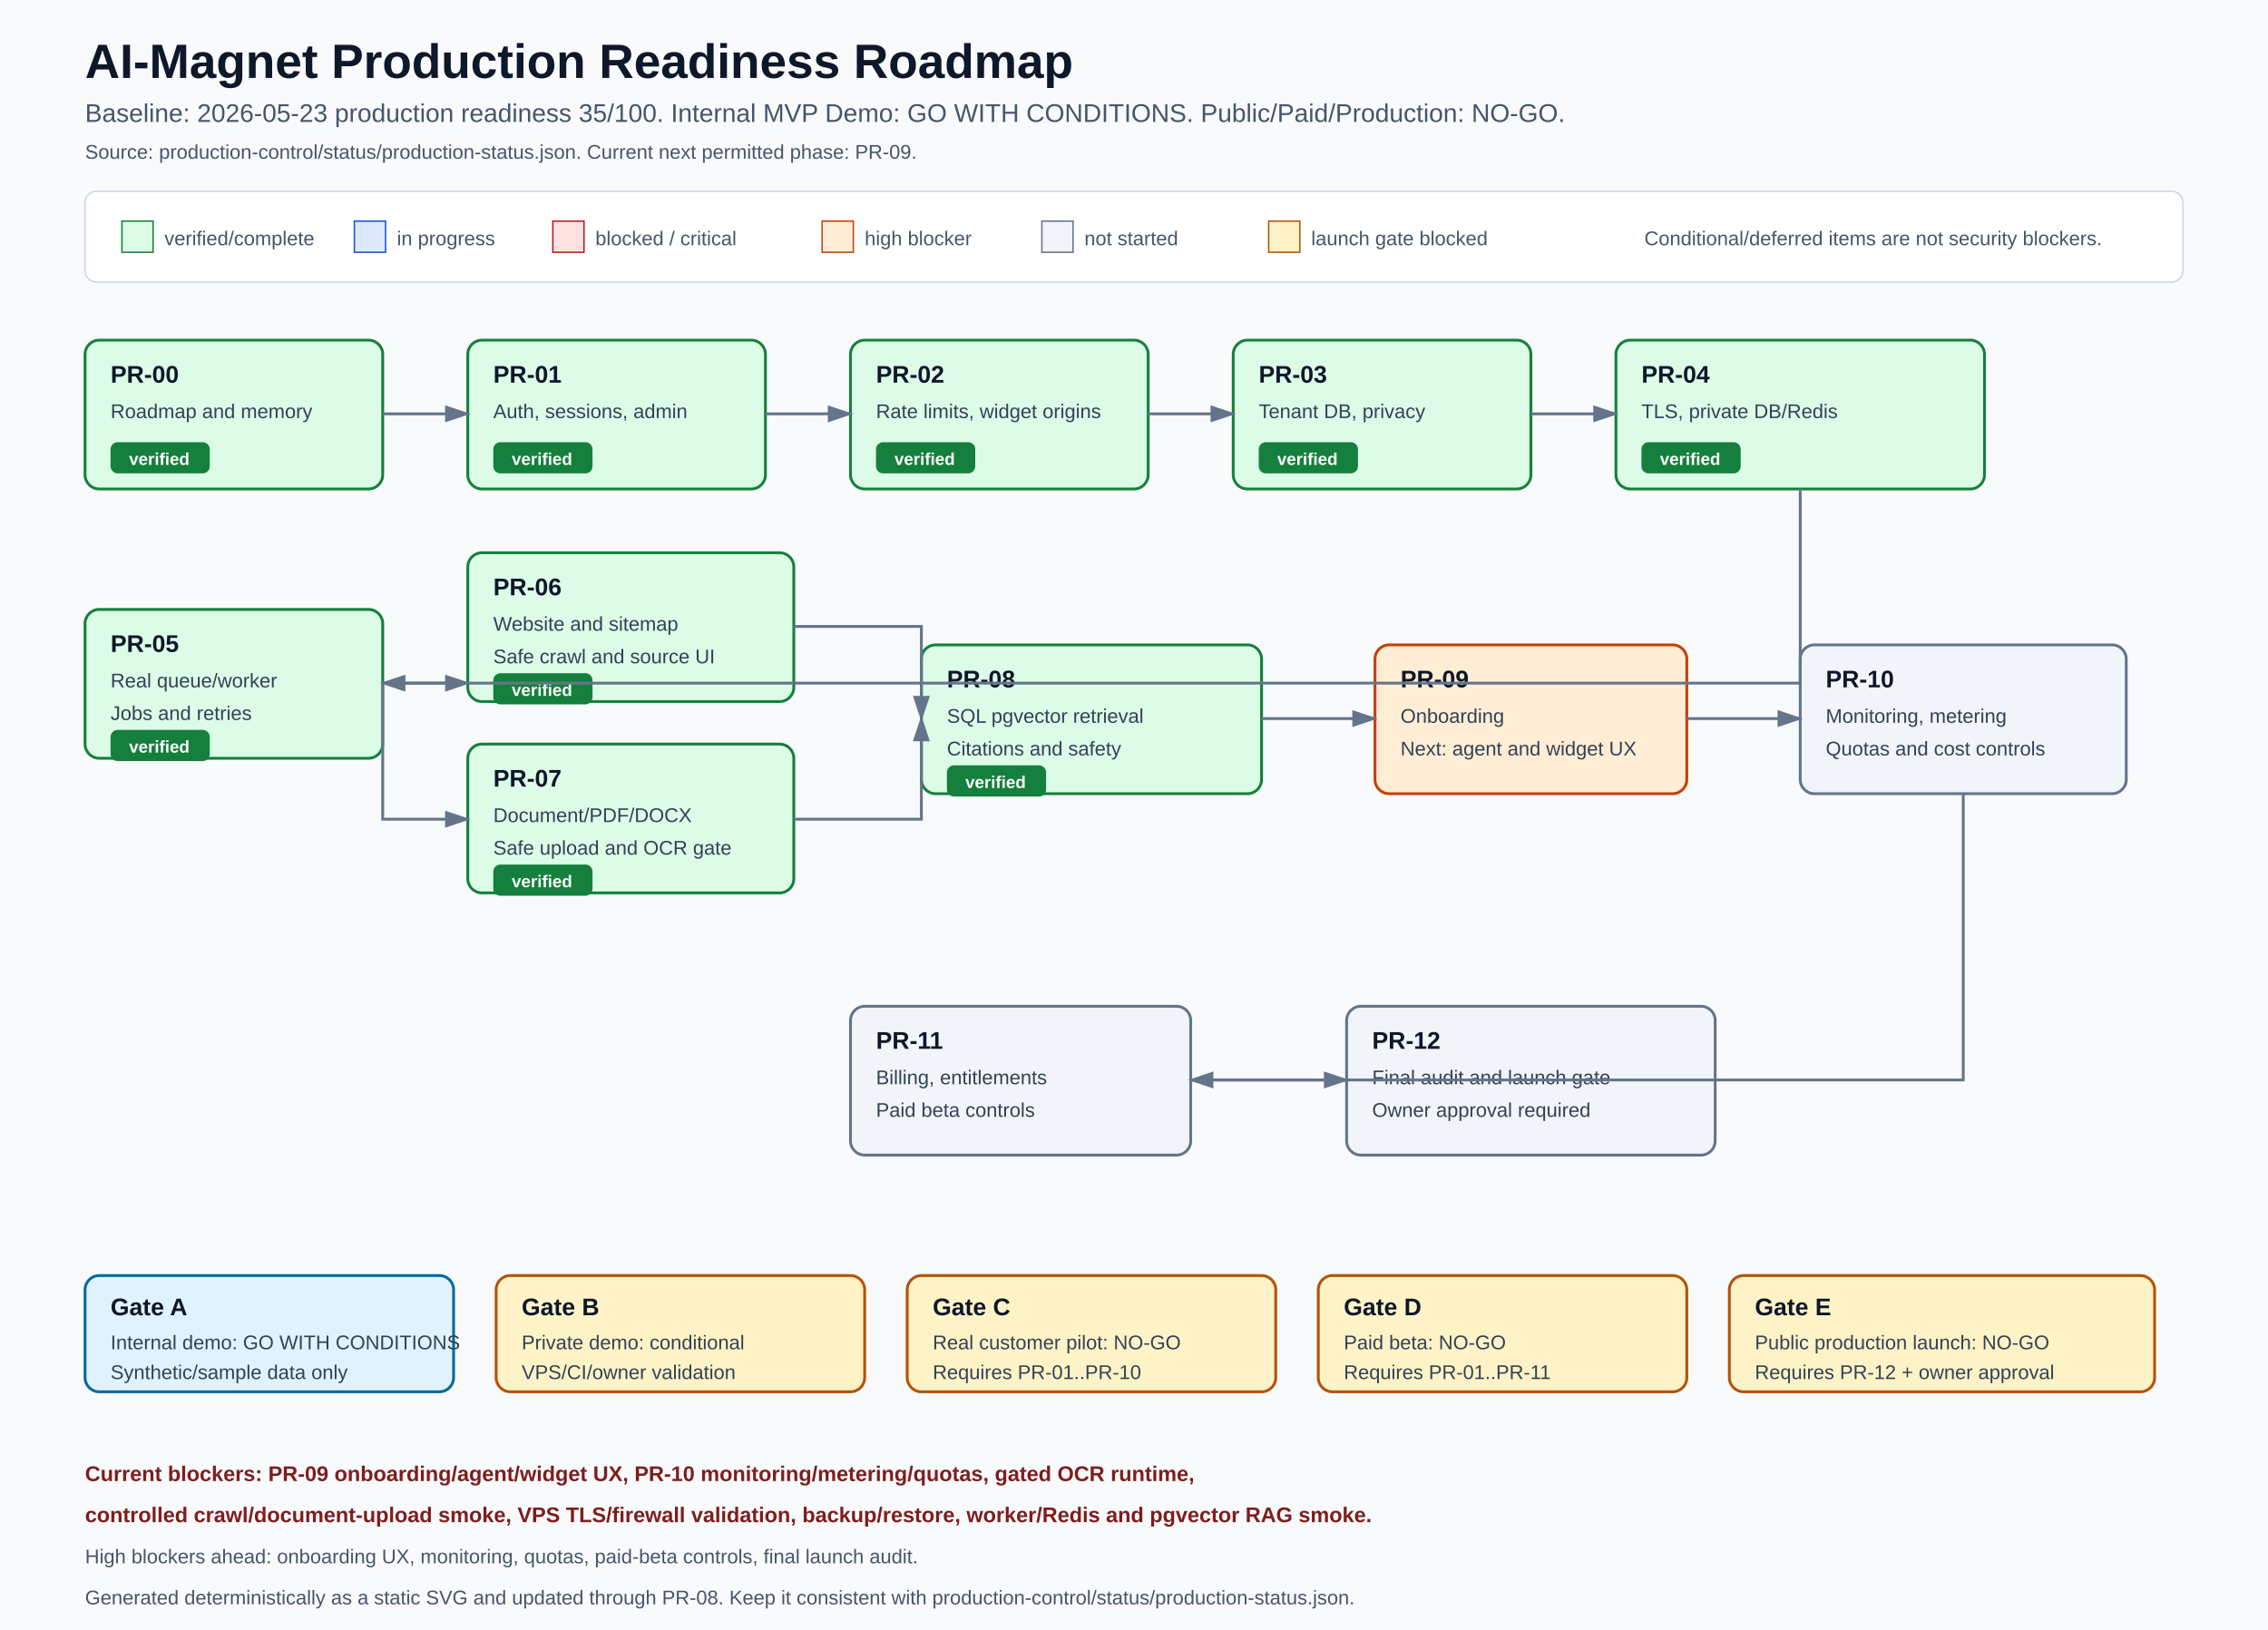
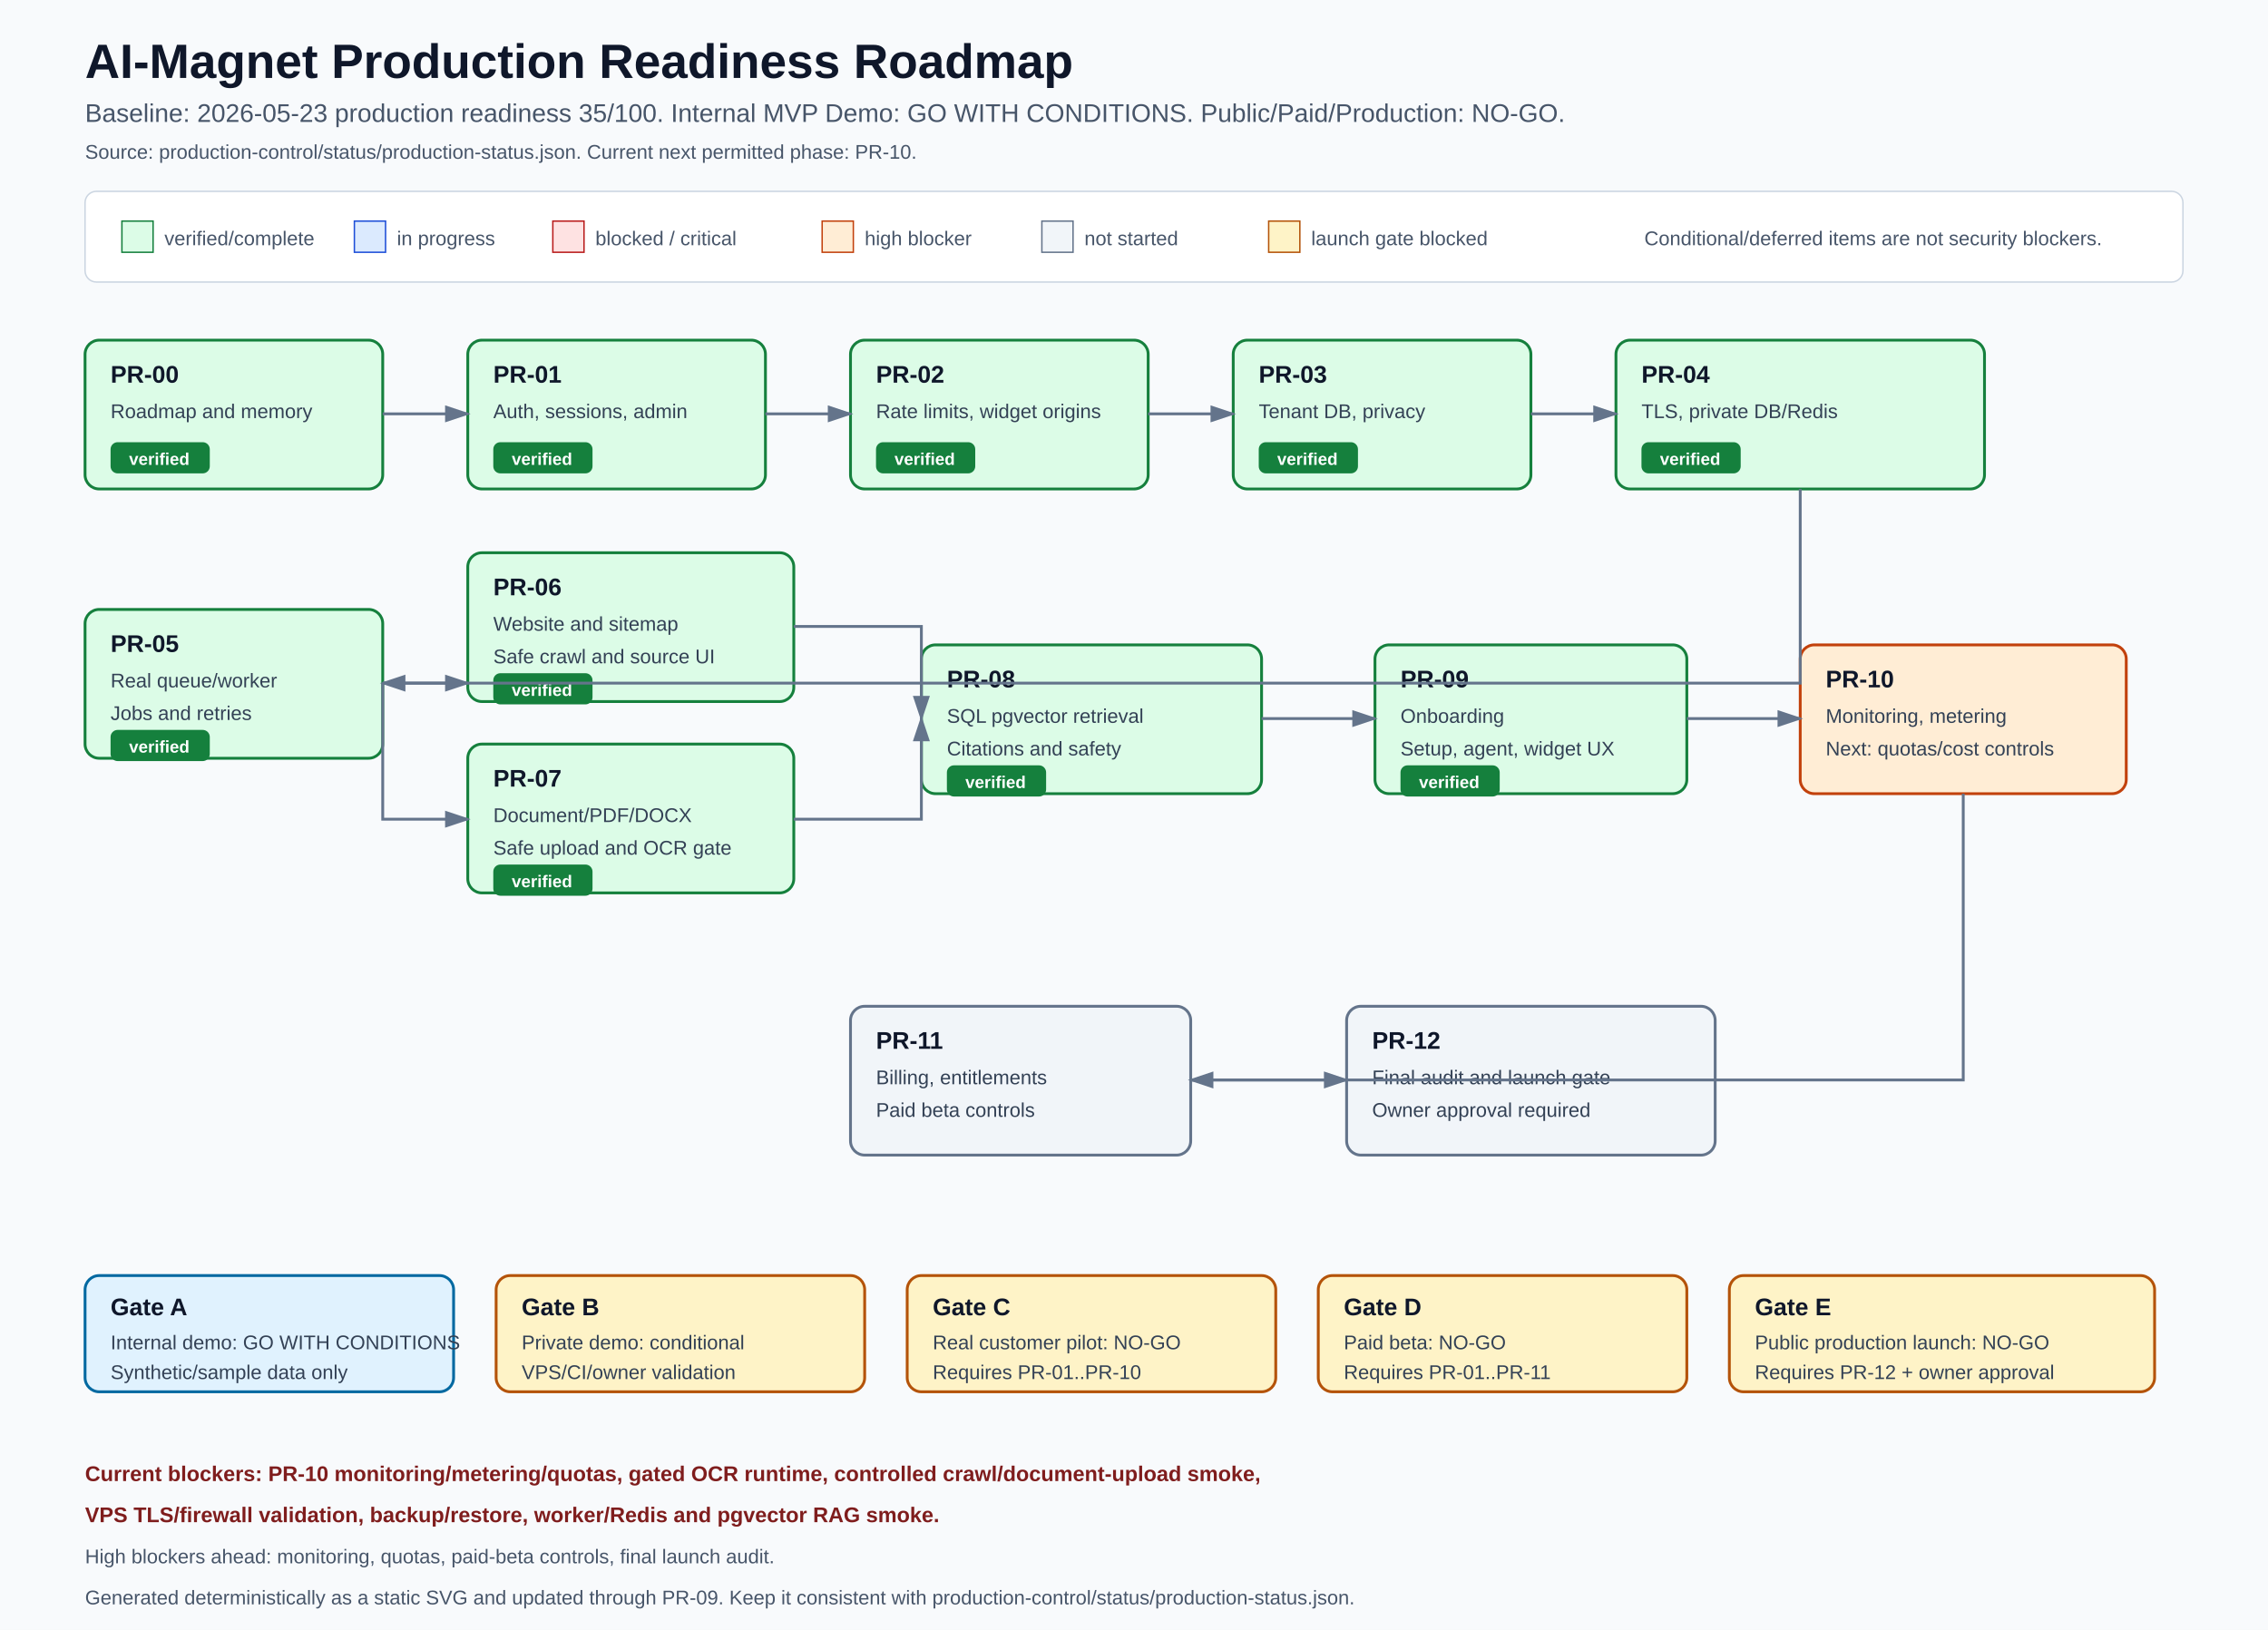
<svg xmlns="http://www.w3.org/2000/svg" width="1600" height="1150" viewBox="0 0 1600 1150" role="img" aria-labelledby="title desc">
  <defs>
    <style>
      .bg { fill: #f8fafc; }
      .title { font: 700 34px Arial, sans-serif; fill: #0f172a; }
      .subtitle { font: 18px Arial, sans-serif; fill: #475569; }
      .small { font: 14px Arial, sans-serif; fill: #475569; }
      .card-title { font: 700 17px Arial, sans-serif; fill: #0f172a; }
      .card-text { font: 14px Arial, sans-serif; fill: #334155; }
      .badge { font: 700 12px Arial, sans-serif; fill: #ffffff; }
      .verified { fill: #dcfce7; stroke: #15803d; stroke-width: 2; }
      .progressing { fill: #dbeafe; stroke: #1d4ed8; stroke-width: 2; }
      .blocked { fill: #fee2e2; stroke: #b91c1c; stroke-width: 2; }
      .critical { fill: #fee2e2; stroke: #b91c1c; stroke-width: 2; }
      .high { fill: #ffedd5; stroke: #c2410c; stroke-width: 2; }
      .pending { fill: #f1f5f9; stroke: #64748b; stroke-width: 2; }
      .gate-ok { fill: #e0f2fe; stroke: #0369a1; stroke-width: 2; }
      .gate-no { fill: #fef3c7; stroke: #b45309; stroke-width: 2; }
      .legend { fill: #ffffff; stroke: #cbd5e1; stroke-width: 1; }
      .arrow { stroke: #64748b; stroke-width: 2; marker-end: url(#arrowhead); fill: none; }
      .blocker { font: 700 15px Arial, sans-serif; fill: #7f1d1d; }
    </style>
    <marker id="arrowhead" markerWidth="10" markerHeight="10" refX="8" refY="3" orient="auto">
      <path d="M0,0 L0,6 L9,3 z" fill="#64748b" />
    </marker>
  </defs>
  <rect class="bg" width="1600" height="1150" />
  <text class="title" x="60" y="55">AI-Magnet Production Readiness Roadmap</text>
  <text class="subtitle" x="60" y="86">Baseline: 2026-05-23 production readiness 35/100. Internal MVP Demo: GO WITH CONDITIONS. Public/Paid/Production: NO-GO.</text>
-   <text class="small" x="60" y="112">Source: production-control/status/production-status.json. Current next permitted phase: PR-09.</text>
+   <text class="small" x="60" y="112">Source: production-control/status/production-status.json. Current next permitted phase: PR-10.</text>
  <rect class="legend" x="60" y="135" width="1480" height="64" rx="8" />
  <rect x="86" y="156" width="22" height="22" fill="#dcfce7" stroke="#15803d" />
  <text class="small" x="116" y="173">verified/complete</text>
  <rect x="250" y="156" width="22" height="22" fill="#dbeafe" stroke="#1d4ed8" />
  <text class="small" x="280" y="173">in progress</text>
  <rect x="390" y="156" width="22" height="22" fill="#fee2e2" stroke="#b91c1c" />
  <text class="small" x="420" y="173">blocked / critical</text>
  <rect x="580" y="156" width="22" height="22" fill="#ffedd5" stroke="#c2410c" />
  <text class="small" x="610" y="173">high blocker</text>
  <rect x="735" y="156" width="22" height="22" fill="#f1f5f9" stroke="#64748b" />
  <text class="small" x="765" y="173">not started</text>
  <rect x="895" y="156" width="22" height="22" fill="#fef3c7" stroke="#b45309" />
  <text class="small" x="925" y="173">launch gate blocked</text>
  <text class="small" x="1160" y="173">Conditional/deferred items are not security blockers.</text>
  <rect class="verified" x="60" y="240" width="210" height="105" rx="10" />
  <text class="card-title" x="78" y="270">PR-00</text>
  <text class="card-text" x="78" y="295">Roadmap and memory</text>
  <rect x="78" y="312" width="70" height="22" rx="5" fill="#15803d" />
  <text class="badge" x="91" y="328">verified</text>
  <rect class="verified" x="330" y="240" width="210" height="105" rx="10" />
  <text class="card-title" x="348" y="270">PR-01</text>
  <text class="card-text" x="348" y="295">Auth, sessions, admin</text>
  <rect x="348" y="312" width="70" height="22" rx="5" fill="#15803d" />
  <text class="badge" x="361" y="328">verified</text>
  <rect class="verified" x="600" y="240" width="210" height="105" rx="10" />
  <text class="card-title" x="618" y="270">PR-02</text>
  <text class="card-text" x="618" y="295">Rate limits, widget origins</text>
  <rect x="618" y="312" width="70" height="22" rx="5" fill="#15803d" />
  <text class="badge" x="631" y="328">verified</text>
  <rect class="verified" x="870" y="240" width="210" height="105" rx="10" />
  <text class="card-title" x="888" y="270">PR-03</text>
  <text class="card-text" x="888" y="295">Tenant DB, privacy</text>
  <rect x="888" y="312" width="70" height="22" rx="5" fill="#15803d" />
  <text class="badge" x="901" y="328">verified</text>
  <rect class="verified" x="1140" y="240" width="260" height="105" rx="10" />
  <text class="card-title" x="1158" y="270">PR-04</text>
  <text class="card-text" x="1158" y="295">TLS, private DB/Redis</text>
  <rect x="1158" y="312" width="70" height="22" rx="5" fill="#15803d" />
  <text class="badge" x="1171" y="328">verified</text>
  <path class="arrow" d="M270 292 H330" />
  <path class="arrow" d="M540 292 H600" />
  <path class="arrow" d="M810 292 H870" />
  <path class="arrow" d="M1080 292 H1140" />
  <rect class="verified" x="60" y="430" width="210" height="105" rx="10" />
  <text class="card-title" x="78" y="460">PR-05</text>
  <text class="card-text" x="78" y="485">Real queue/worker</text>
  <text class="card-text" x="78" y="508">Jobs and retries</text>
  <rect x="78" y="515" width="70" height="22" rx="5" fill="#15803d" />
  <text class="badge" x="91" y="531">verified</text>
  <rect class="verified" x="330" y="390" width="230" height="105" rx="10" />
  <text class="card-title" x="348" y="420">PR-06</text>
  <text class="card-text" x="348" y="445">Website and sitemap</text>
  <text class="card-text" x="348" y="468">Safe crawl and source UI</text>
  <rect x="348" y="475" width="70" height="22" rx="5" fill="#15803d" />
  <text class="badge" x="361" y="491">verified</text>
  <rect class="verified" x="330" y="525" width="230" height="105" rx="10" />
  <text class="card-title" x="348" y="555">PR-07</text>
  <text class="card-text" x="348" y="580">Document/PDF/DOCX</text>
  <text class="card-text" x="348" y="603">Safe upload and OCR gate</text>
  <rect x="348" y="610" width="70" height="22" rx="5" fill="#15803d" />
  <text class="badge" x="361" y="626">verified</text>
  <rect class="verified" x="650" y="455" width="240" height="105" rx="10" />
  <text class="card-title" x="668" y="485">PR-08</text>
  <text class="card-text" x="668" y="510">SQL pgvector retrieval</text>
  <text class="card-text" x="668" y="533">Citations and safety</text>
  <rect x="668" y="540" width="70" height="22" rx="5" fill="#15803d" />
  <text class="badge" x="681" y="556">verified</text>
-   <rect class="high" x="970" y="455" width="220" height="105" rx="10" />
+   <rect class="verified" x="970" y="455" width="220" height="105" rx="10" />
  <text class="card-title" x="988" y="485">PR-09</text>
  <text class="card-text" x="988" y="510">Onboarding</text>
-   <text class="card-text" x="988" y="533">Next: agent and widget UX</text>
-   <rect class="pending" x="1270" y="455" width="230" height="105" rx="10" />
+   <text class="card-text" x="988" y="533">Setup, agent, widget UX</text>
+   <rect x="988" y="540" width="70" height="22" rx="5" fill="#15803d" />
+   <text class="badge" x="1001" y="556">verified</text>
+   <rect class="high" x="1270" y="455" width="230" height="105" rx="10" />
  <text class="card-title" x="1288" y="485">PR-10</text>
  <text class="card-text" x="1288" y="510">Monitoring, metering</text>
-   <text class="card-text" x="1288" y="533">Quotas and cost controls</text>
+   <text class="card-text" x="1288" y="533">Next: quotas/cost controls</text>
  <path class="arrow" d="M1270 345 V482 H270" />
  <path class="arrow" d="M270 482 H330" />
  <path class="arrow" d="M270 482 V578 H330" />
  <path class="arrow" d="M560 442 H650 V507" />
  <path class="arrow" d="M560 578 H650 V507" />
  <path class="arrow" d="M890 507 H970" />
  <path class="arrow" d="M1190 507 H1270" />
  <rect class="pending" x="600" y="710" width="240" height="105" rx="10" />
  <text class="card-title" x="618" y="740">PR-11</text>
  <text class="card-text" x="618" y="765">Billing, entitlements</text>
  <text class="card-text" x="618" y="788">Paid beta controls</text>
  <rect class="pending" x="950" y="710" width="260" height="105" rx="10" />
  <text class="card-title" x="968" y="740">PR-12</text>
  <text class="card-text" x="968" y="765">Final audit and launch gate</text>
  <text class="card-text" x="968" y="788">Owner approval required</text>
  <path class="arrow" d="M1385 560 V762 H840" />
  <path class="arrow" d="M840 762 H950" />
  <rect class="gate-ok" x="60" y="900" width="260" height="82" rx="10" />
  <text class="card-title" x="78" y="928">Gate A</text>
  <text class="card-text" x="78" y="952">Internal demo: GO WITH CONDITIONS</text>
  <text class="card-text" x="78" y="973">Synthetic/sample data only</text>
  <rect class="gate-no" x="350" y="900" width="260" height="82" rx="10" />
  <text class="card-title" x="368" y="928">Gate B</text>
  <text class="card-text" x="368" y="952">Private demo: conditional</text>
  <text class="card-text" x="368" y="973">VPS/CI/owner validation</text>
  <rect class="gate-no" x="640" y="900" width="260" height="82" rx="10" />
  <text class="card-title" x="658" y="928">Gate C</text>
  <text class="card-text" x="658" y="952">Real customer pilot: NO-GO</text>
  <text class="card-text" x="658" y="973">Requires PR-01..PR-10</text>
  <rect class="gate-no" x="930" y="900" width="260" height="82" rx="10" />
  <text class="card-title" x="948" y="928">Gate D</text>
  <text class="card-text" x="948" y="952">Paid beta: NO-GO</text>
  <text class="card-text" x="948" y="973">Requires PR-01..PR-11</text>
  <rect class="gate-no" x="1220" y="900" width="300" height="82" rx="10" />
  <text class="card-title" x="1238" y="928">Gate E</text>
  <text class="card-text" x="1238" y="952">Public production launch: NO-GO</text>
  <text class="card-text" x="1238" y="973">Requires PR-12 + owner approval</text>
-   <text class="blocker" x="60" y="1045">Current blockers: PR-09 onboarding/agent/widget UX, PR-10 monitoring/metering/quotas, gated OCR runtime,</text>
-   <text class="blocker" x="60" y="1074">controlled crawl/document-upload smoke, VPS TLS/firewall validation, backup/restore, worker/Redis and pgvector RAG smoke.</text>
-   <text class="small" x="60" y="1103">High blockers ahead: onboarding UX, monitoring, quotas, paid-beta controls, final launch audit.</text>
-   <text class="small" x="60" y="1132">Generated deterministically as a static SVG and updated through PR-08. Keep it consistent with production-control/status/production-status.json.</text>
+   <text class="blocker" x="60" y="1045">Current blockers: PR-10 monitoring/metering/quotas, gated OCR runtime, controlled crawl/document-upload smoke,</text>
+   <text class="blocker" x="60" y="1074">VPS TLS/firewall validation, backup/restore, worker/Redis and pgvector RAG smoke.</text>
+   <text class="small" x="60" y="1103">High blockers ahead: monitoring, quotas, paid-beta controls, final launch audit.</text>
+   <text class="small" x="60" y="1132">Generated deterministically as a static SVG and updated through PR-09. Keep it consistent with production-control/status/production-status.json.</text>
</svg>
